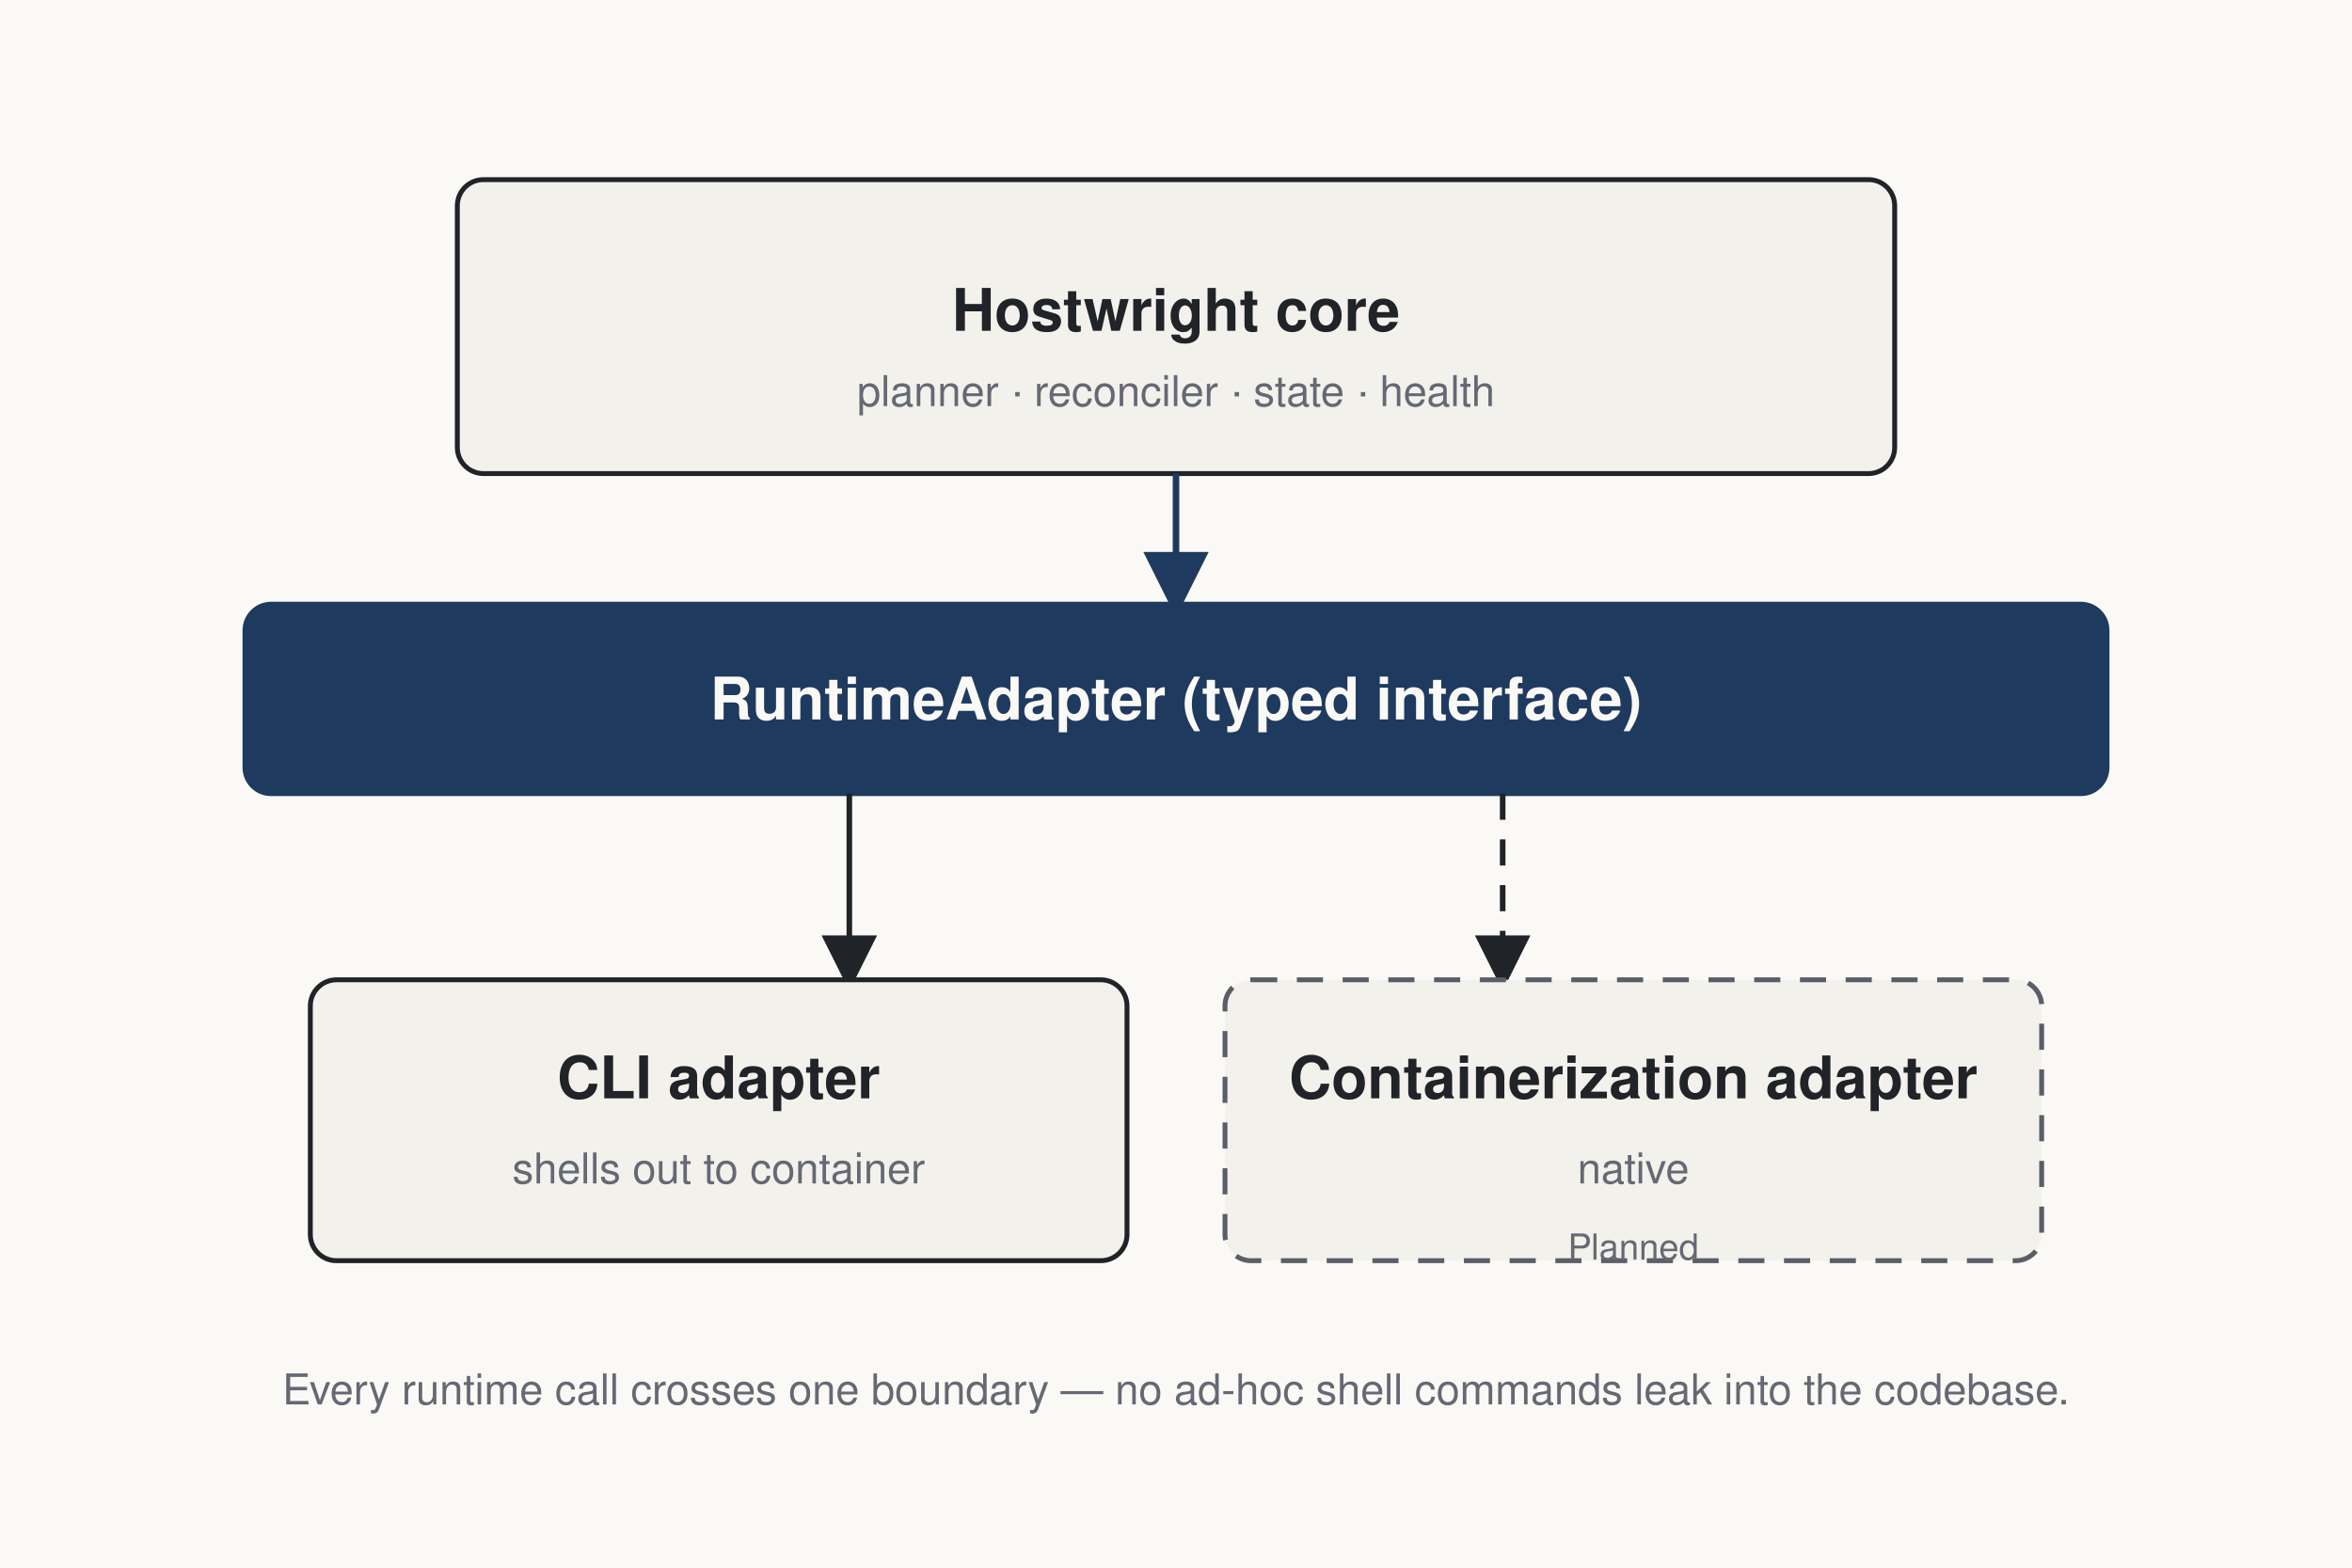
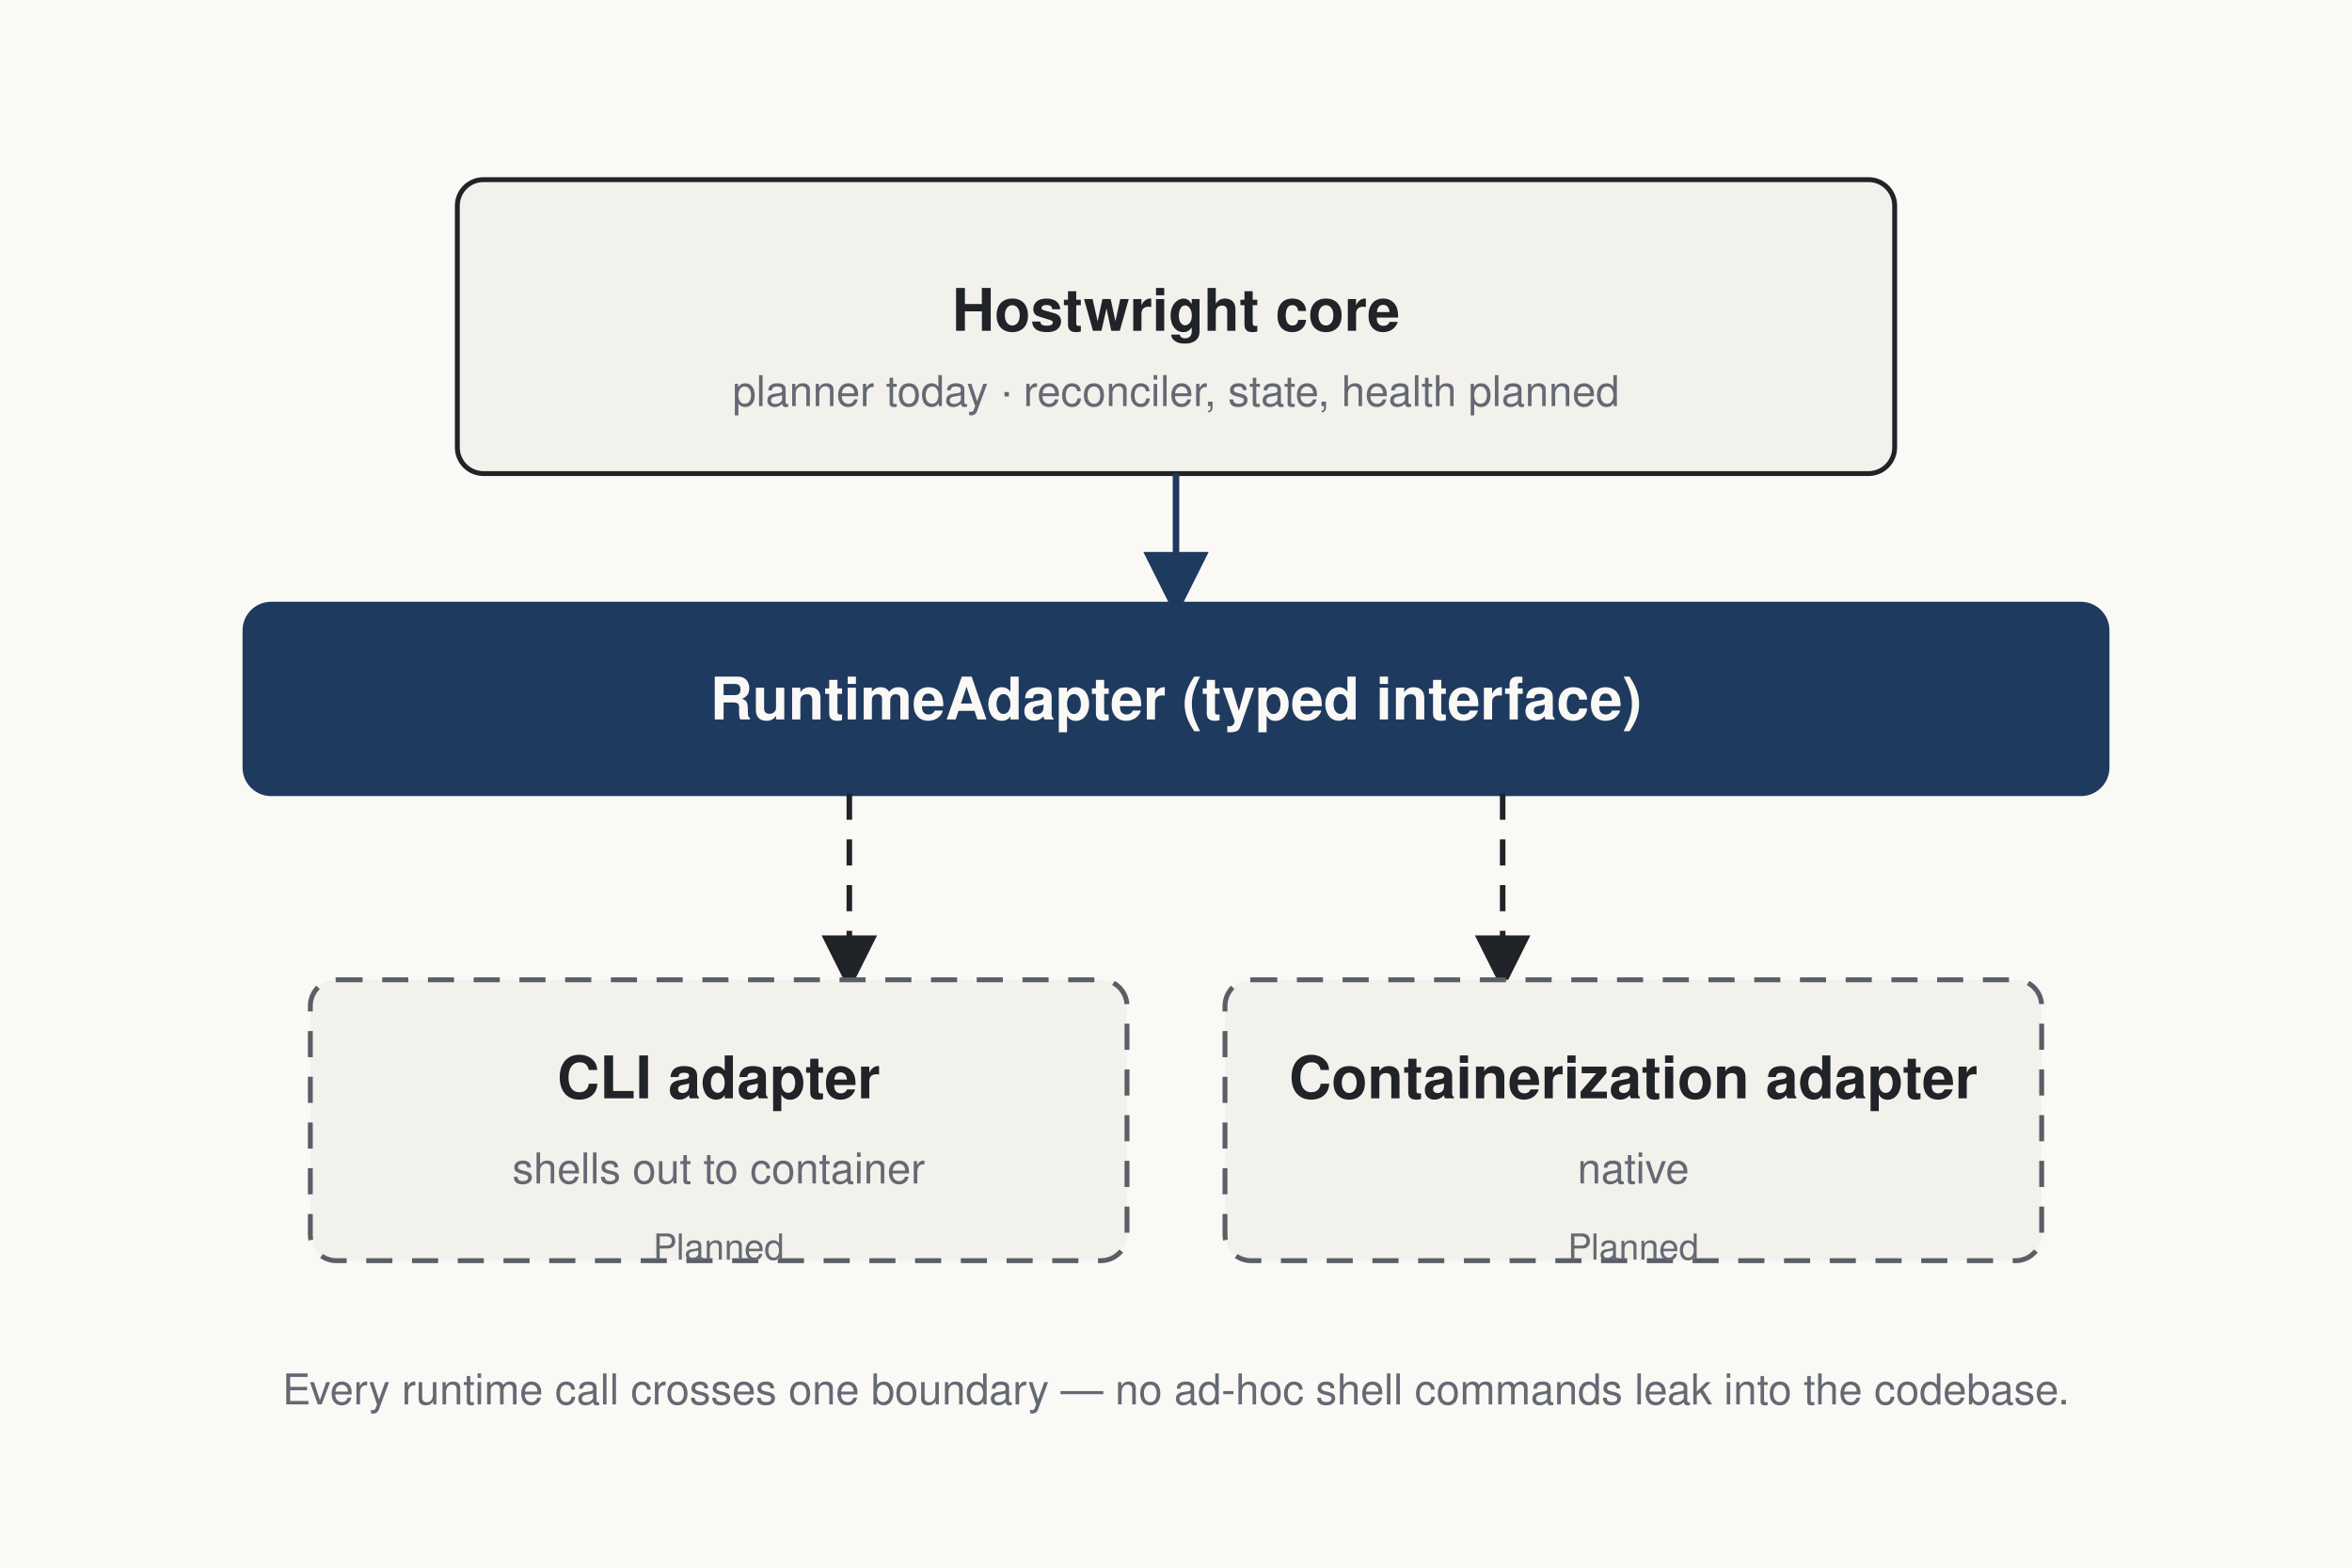
<svg xmlns="http://www.w3.org/2000/svg" viewBox="0 0 720 480" role="img" aria-labelledby="title desc">
  <style>
      .label { font-family: Helvetica, Arial, sans-serif; fill: #202327; font-size: 18px; font-weight: 600; }
      .small { font-family: Helvetica, Arial, sans-serif; fill: #646973; font-size: 13px; font-weight: 400; }
      .mono { font-family: ui-monospace, SFMono-Regular, Menlo, Consolas, monospace; fill: #202327; font-size: 15px; }
      .tiny { font-family: Helvetica, Arial, sans-serif; fill: #646973; font-size: 11px; }
      .box { fill: #f3f1ec; stroke: #e4e1da; stroke-width: 1.5; }
      .box-ink { fill: #f3f1ec; stroke: #202327; stroke-width: 1.5; }
      .planned { stroke: #5a5f67; stroke-dasharray: 8 6; }
      .arrow { stroke: #202327; stroke-width: 1.7; fill: none; marker-end: url(#arrowInk); }
      .arrowAccent { stroke: #1f3a5f; stroke-width: 2; fill: none; marker-end: url(#arrowAccent); }
      .hair { stroke: #e4e1da; stroke-width: 1.5; }
    </style>
  <defs>
    <marker id="arrowInk" markerWidth="10" markerHeight="10" refX="8" refY="5" orient="auto" markerUnits="strokeWidth">
      <path d="M 0 0 L 10 5 L 0 10 z" fill="#202327" />
    </marker>
    <marker id="arrowAccent" markerWidth="10" markerHeight="10" refX="8" refY="5" orient="auto" markerUnits="strokeWidth">
      <path d="M 0 0 L 10 5 L 0 10 z" fill="#1f3a5f" />
    </marker>
  </defs>
  <rect x="0" y="0" width="720" height="480" fill="#faf9f6" />
  <rect x="140" y="55" width="440" height="90" rx="8" class="box-ink" />
  <text x="360" y="95" class="label" text-anchor="middle" dominant-baseline="middle">Hostwright core</text>
-   <text x="360" y="120" class="small" text-anchor="middle" dominant-baseline="middle">planner · reconciler · state · health</text>
+   <text x="360" y="120" class="small" text-anchor="middle" dominant-baseline="middle">planner today · reconciler, state, health planned</text>
  <path d="M 360 145 L 360 185" class="arrowAccent" />
  <rect x="75" y="185" width="570" height="58" rx="8" fill="#1f3a5f" stroke="#1f3a5f" stroke-width="1.5" />
  <text x="360" y="214" class="label" text-anchor="middle" dominant-baseline="middle" style="fill:#faf9f6">RuntimeAdapter (typed interface)</text>
-   <path d="M 260 243 L 260 300" class="arrow" />
+   <path d="M 260 243 L 260 300" class="arrow" stroke-dasharray="8 6" />
  <path d="M 460 243 L 460 300" class="arrow" stroke-dasharray="8 6" />
-   <rect x="95" y="300" width="250" height="86" rx="8" class="box-ink" />
+   <rect x="95" y="300" width="250" height="86" rx="8" class="box-ink planned" />
  <text x="220" y="330" class="label" text-anchor="middle" dominant-baseline="middle">CLI adapter</text>
  <text x="220" y="358" class="small" text-anchor="middle" dominant-baseline="middle">shells out to container</text>
+   <text x="220" y="382" class="tiny" text-anchor="middle" dominant-baseline="middle" fill="#5a5f67">Planned</text>
  <rect x="375" y="300" width="250" height="86" rx="8" class="box-ink planned" />
  <text x="500" y="330" class="label" text-anchor="middle" dominant-baseline="middle">Containerization adapter</text>
  <text x="500" y="358" class="small" text-anchor="middle" dominant-baseline="middle">native</text>
  <text x="500" y="382" class="tiny" text-anchor="middle" dominant-baseline="middle" fill="#5a5f67">Planned</text>
  <text x="360" y="430" class="small" text-anchor="middle">Every runtime call crosses one boundary — no ad-hoc shell commands leak into the codebase.</text>
</svg>
